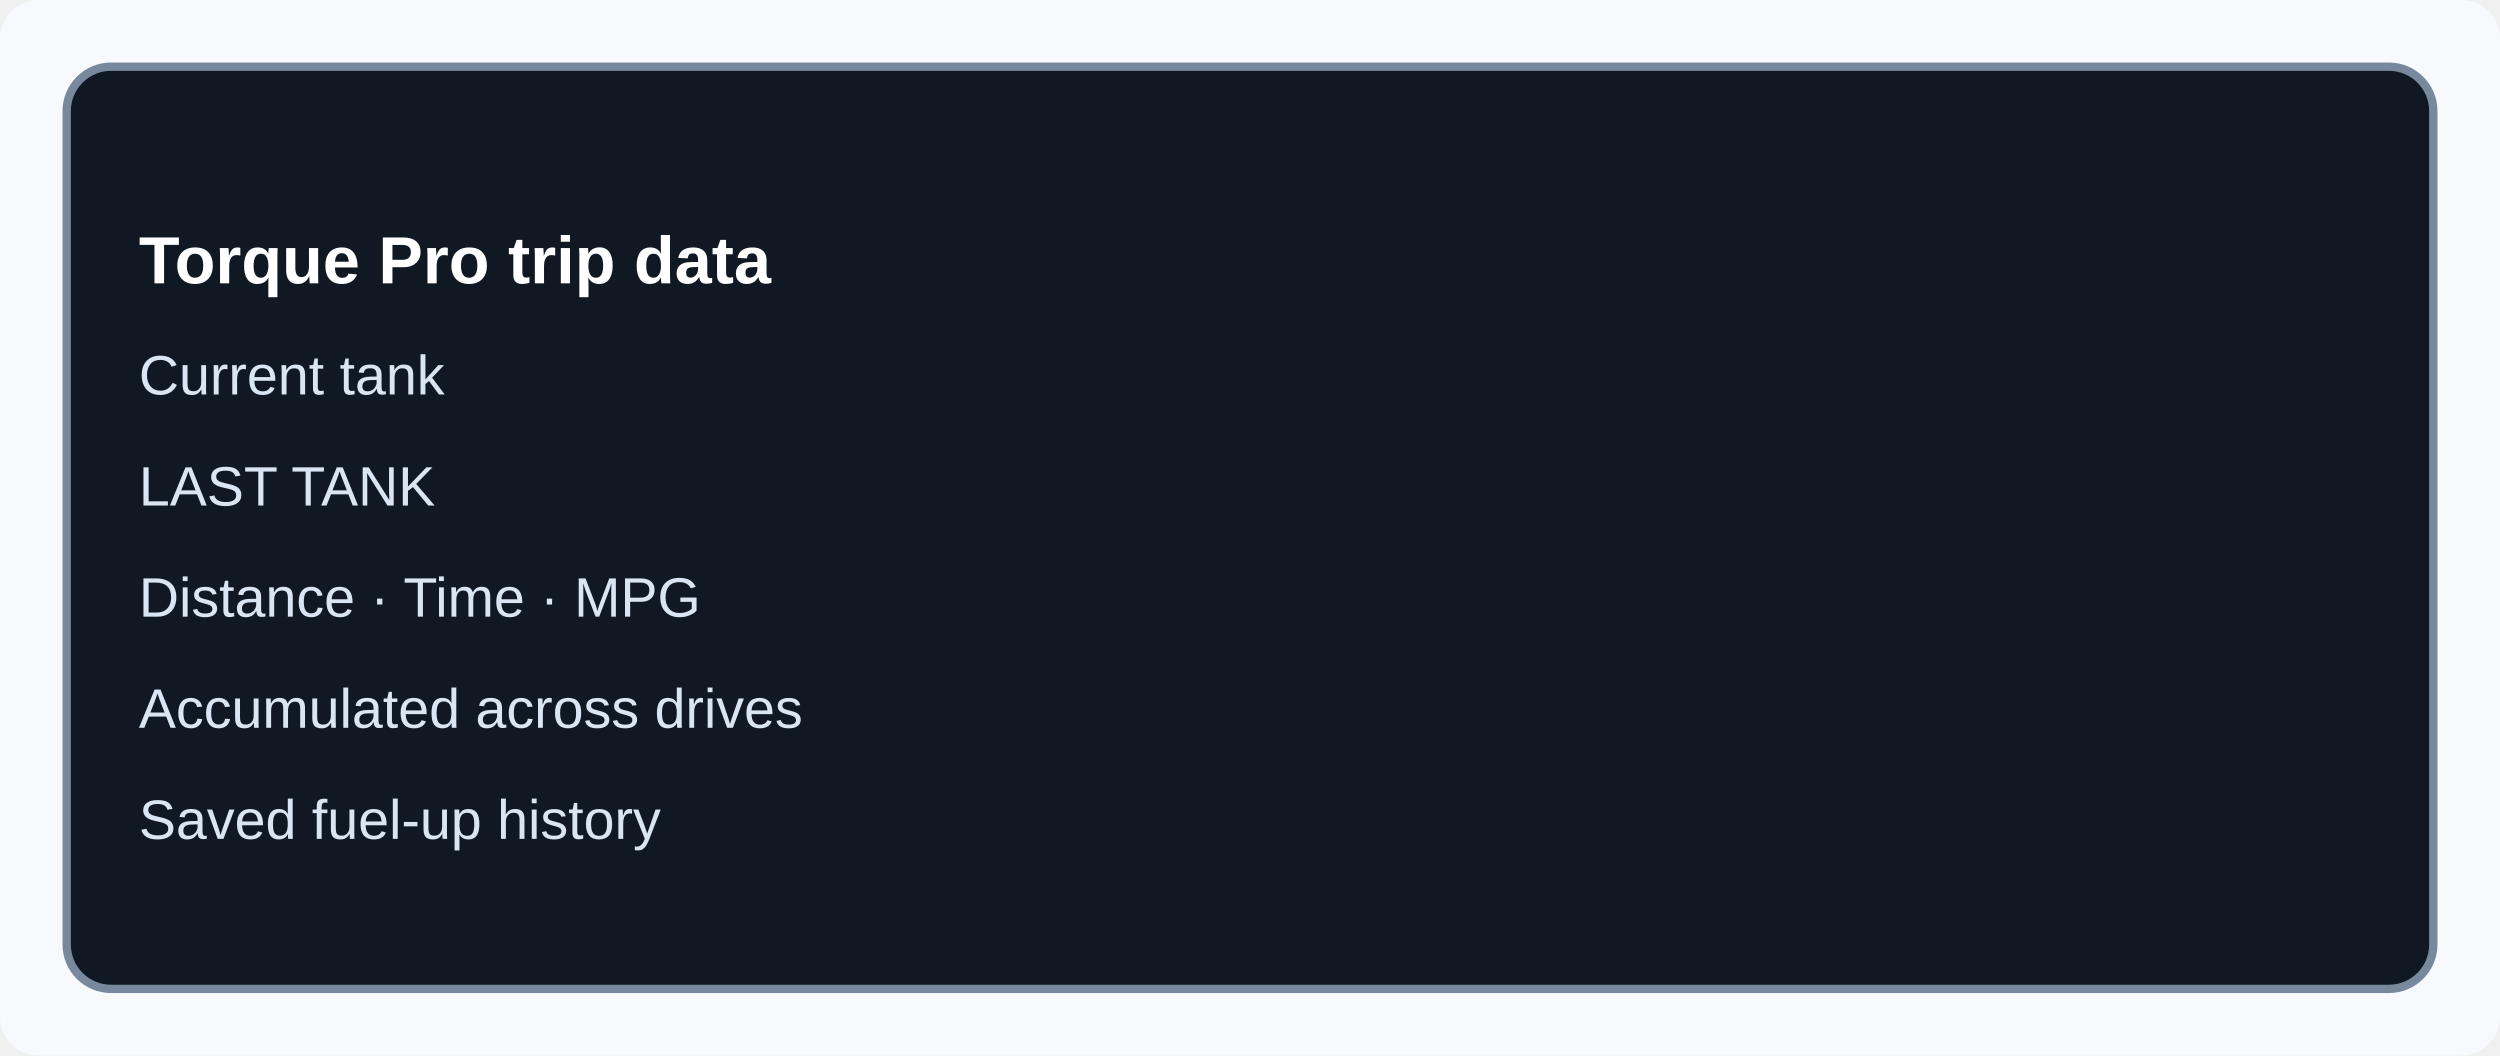
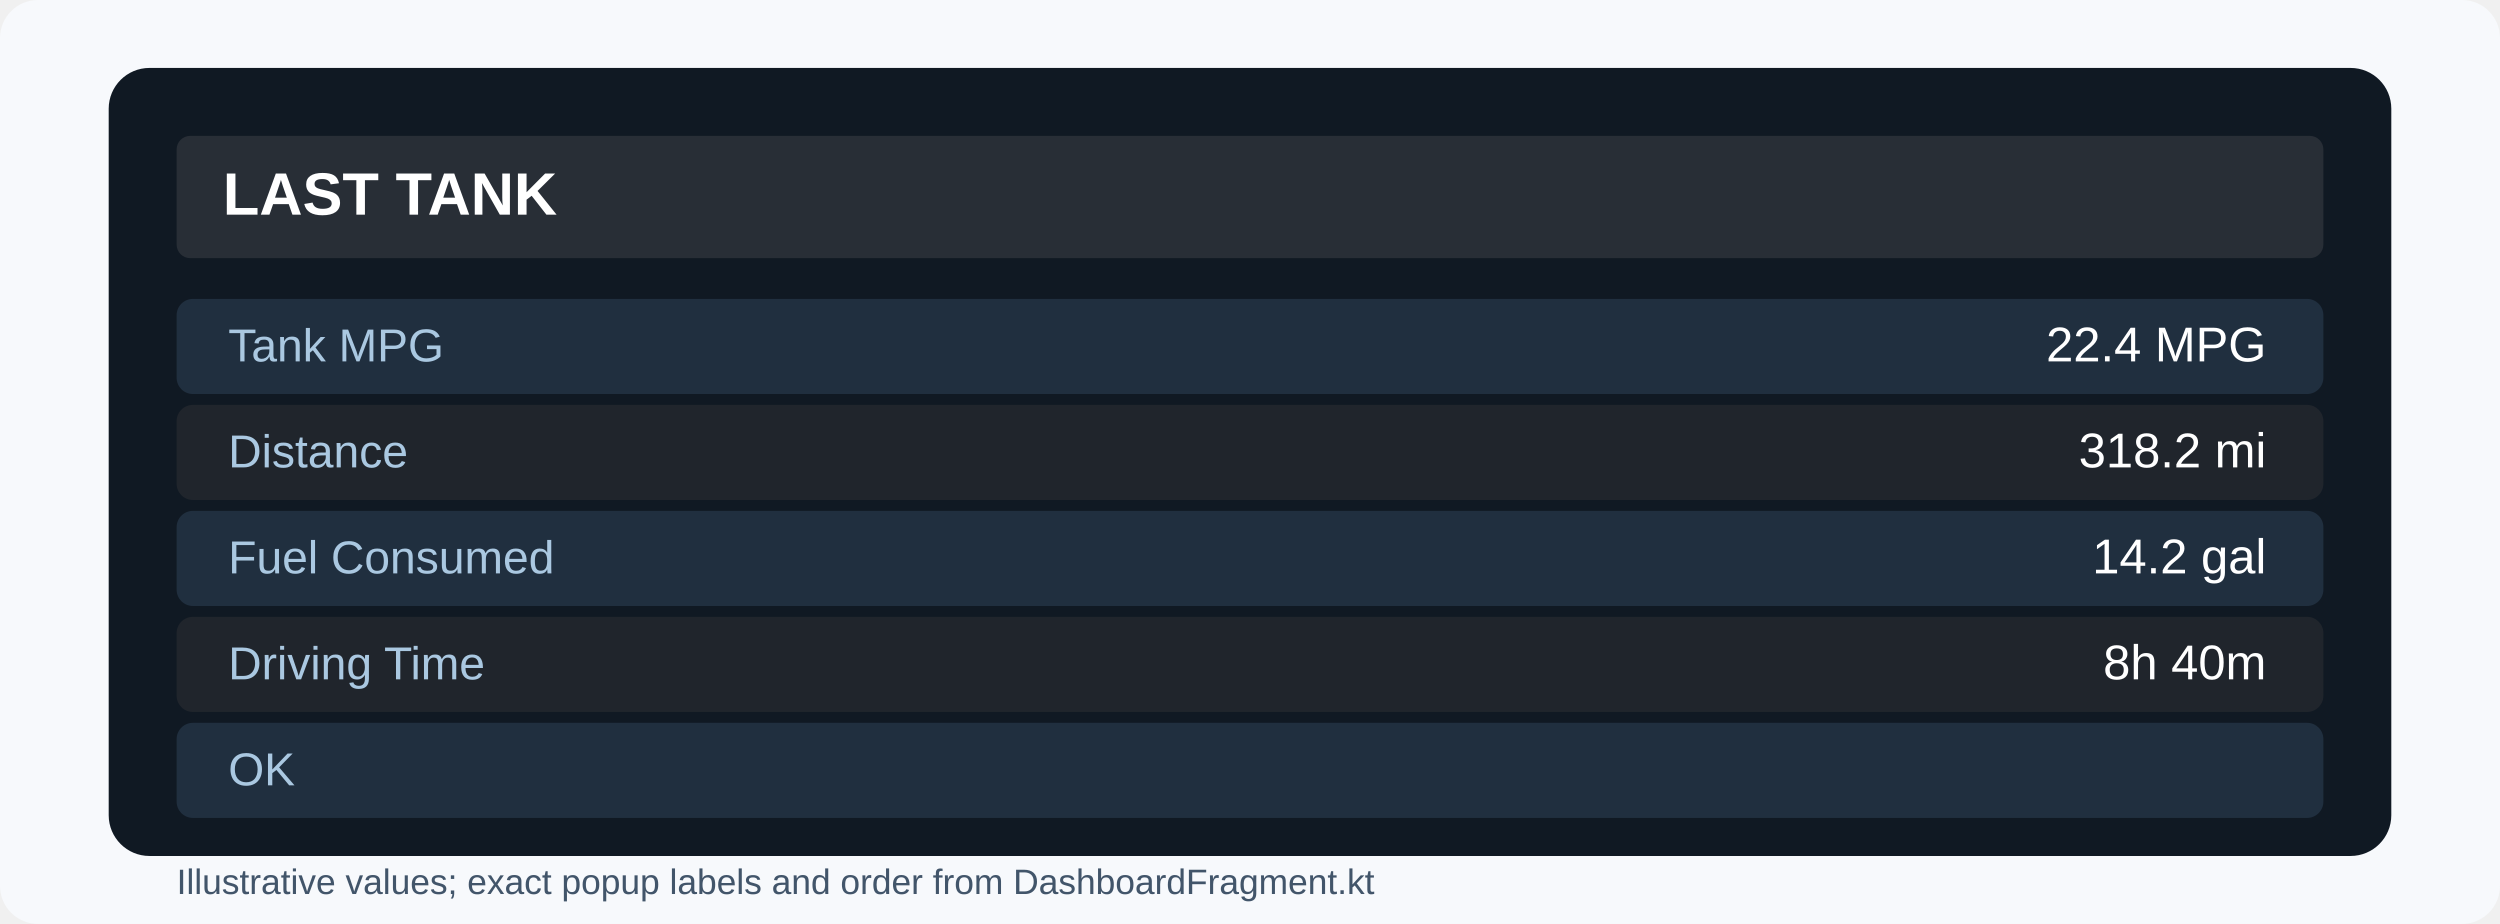
- <svg xmlns="http://www.w3.org/2000/svg" viewBox="0 0 900 380" role="img" aria-label="trip fuel tracking schematic">
-   <rect width="900" height="380" rx="14" fill="#f7f9fc" />
-   <rect x="24" y="24" width="852" height="332" rx="16" fill="#101923" stroke="#78899d" stroke-width="3" />
-   <text x="50" y="102" font-family="Arial" font-size="24" font-weight="bold" fill="#ffffff">Torque Pro trip data</text>
-   <text x="50" y="142" font-family="Arial" font-size="20" font-weight="normal" fill="#d9e5f2">Current tank</text>
-   <text x="50" y="182" font-family="Arial" font-size="20" font-weight="normal" fill="#d9e5f2">LAST TANK</text>
-   <text x="50" y="222" font-family="Arial" font-size="20" font-weight="normal" fill="#d9e5f2">Distance · Time · MPG</text>
-   <text x="50" y="262" font-family="Arial" font-size="20" font-weight="normal" fill="#d9e5f2">Accumulated across drives</text>
-   <text x="50" y="302" font-family="Arial" font-size="20" font-weight="normal" fill="#d9e5f2">Saved fuel-up history</text>
+ <svg xmlns="http://www.w3.org/2000/svg" viewBox="0 0 920 340" role="img" aria-label="LAST TANK code-derived illustration">
+   <rect width="920" height="340" rx="14" fill="#f7f9fc" />
+   <rect x="40" y="25" width="840" height="290" rx="15" fill="#101923" />
+   <rect x="65" y="50" width="790" height="45" rx="5" fill="#282e36" />
+   <text x="82" y="79" font-family="Arial" font-size="22" font-weight="bold" fill="#ffffff">LAST TANK</text>
+   <rect x="65" y="110" width="790" height="35" rx="6" fill="#202f3f" />
+   <text x="84" y="133" font-family="Arial" font-size="17" fill="#aac8e1">Tank MPG</text>
+   <text x="834" y="133" font-family="Arial" font-size="18" fill="#ffffff" text-anchor="end">22.4 MPG</text>
+   <rect x="65" y="149" width="790" height="35" rx="6" fill="#20252c" />
+   <text x="84" y="172" font-family="Arial" font-size="17" fill="#aac8e1">Distance</text>
+   <text x="834" y="172" font-family="Arial" font-size="18" fill="#ffffff" text-anchor="end">318.2 mi</text>
+   <rect x="65" y="188" width="790" height="35" rx="6" fill="#202f3f" />
+   <text x="84" y="211" font-family="Arial" font-size="17" fill="#aac8e1">Fuel Consumed</text>
+   <text x="834" y="211" font-family="Arial" font-size="18" fill="#ffffff" text-anchor="end">14.2 gal</text>
+   <rect x="65" y="227" width="790" height="35" rx="6" fill="#20252c" />
+   <text x="84" y="250" font-family="Arial" font-size="17" fill="#aac8e1">Driving Time</text>
+   <text x="834" y="250" font-family="Arial" font-size="18" fill="#ffffff" text-anchor="end">8h 40m</text>
+   <rect x="65" y="266" width="790" height="35" rx="6" fill="#202f3f" />
+   <text x="84" y="289" font-family="Arial" font-size="17" fill="#aac8e1">OK</text>
+   <text x="834" y="289" font-family="Arial" font-size="18" fill="#ffffff" text-anchor="end" />
+   <text x="65" y="329" font-family="Arial" font-size="13" fill="#42556a">Illustrative values; exact popup labels and order from DashboardFragment.kt</text>
</svg>
